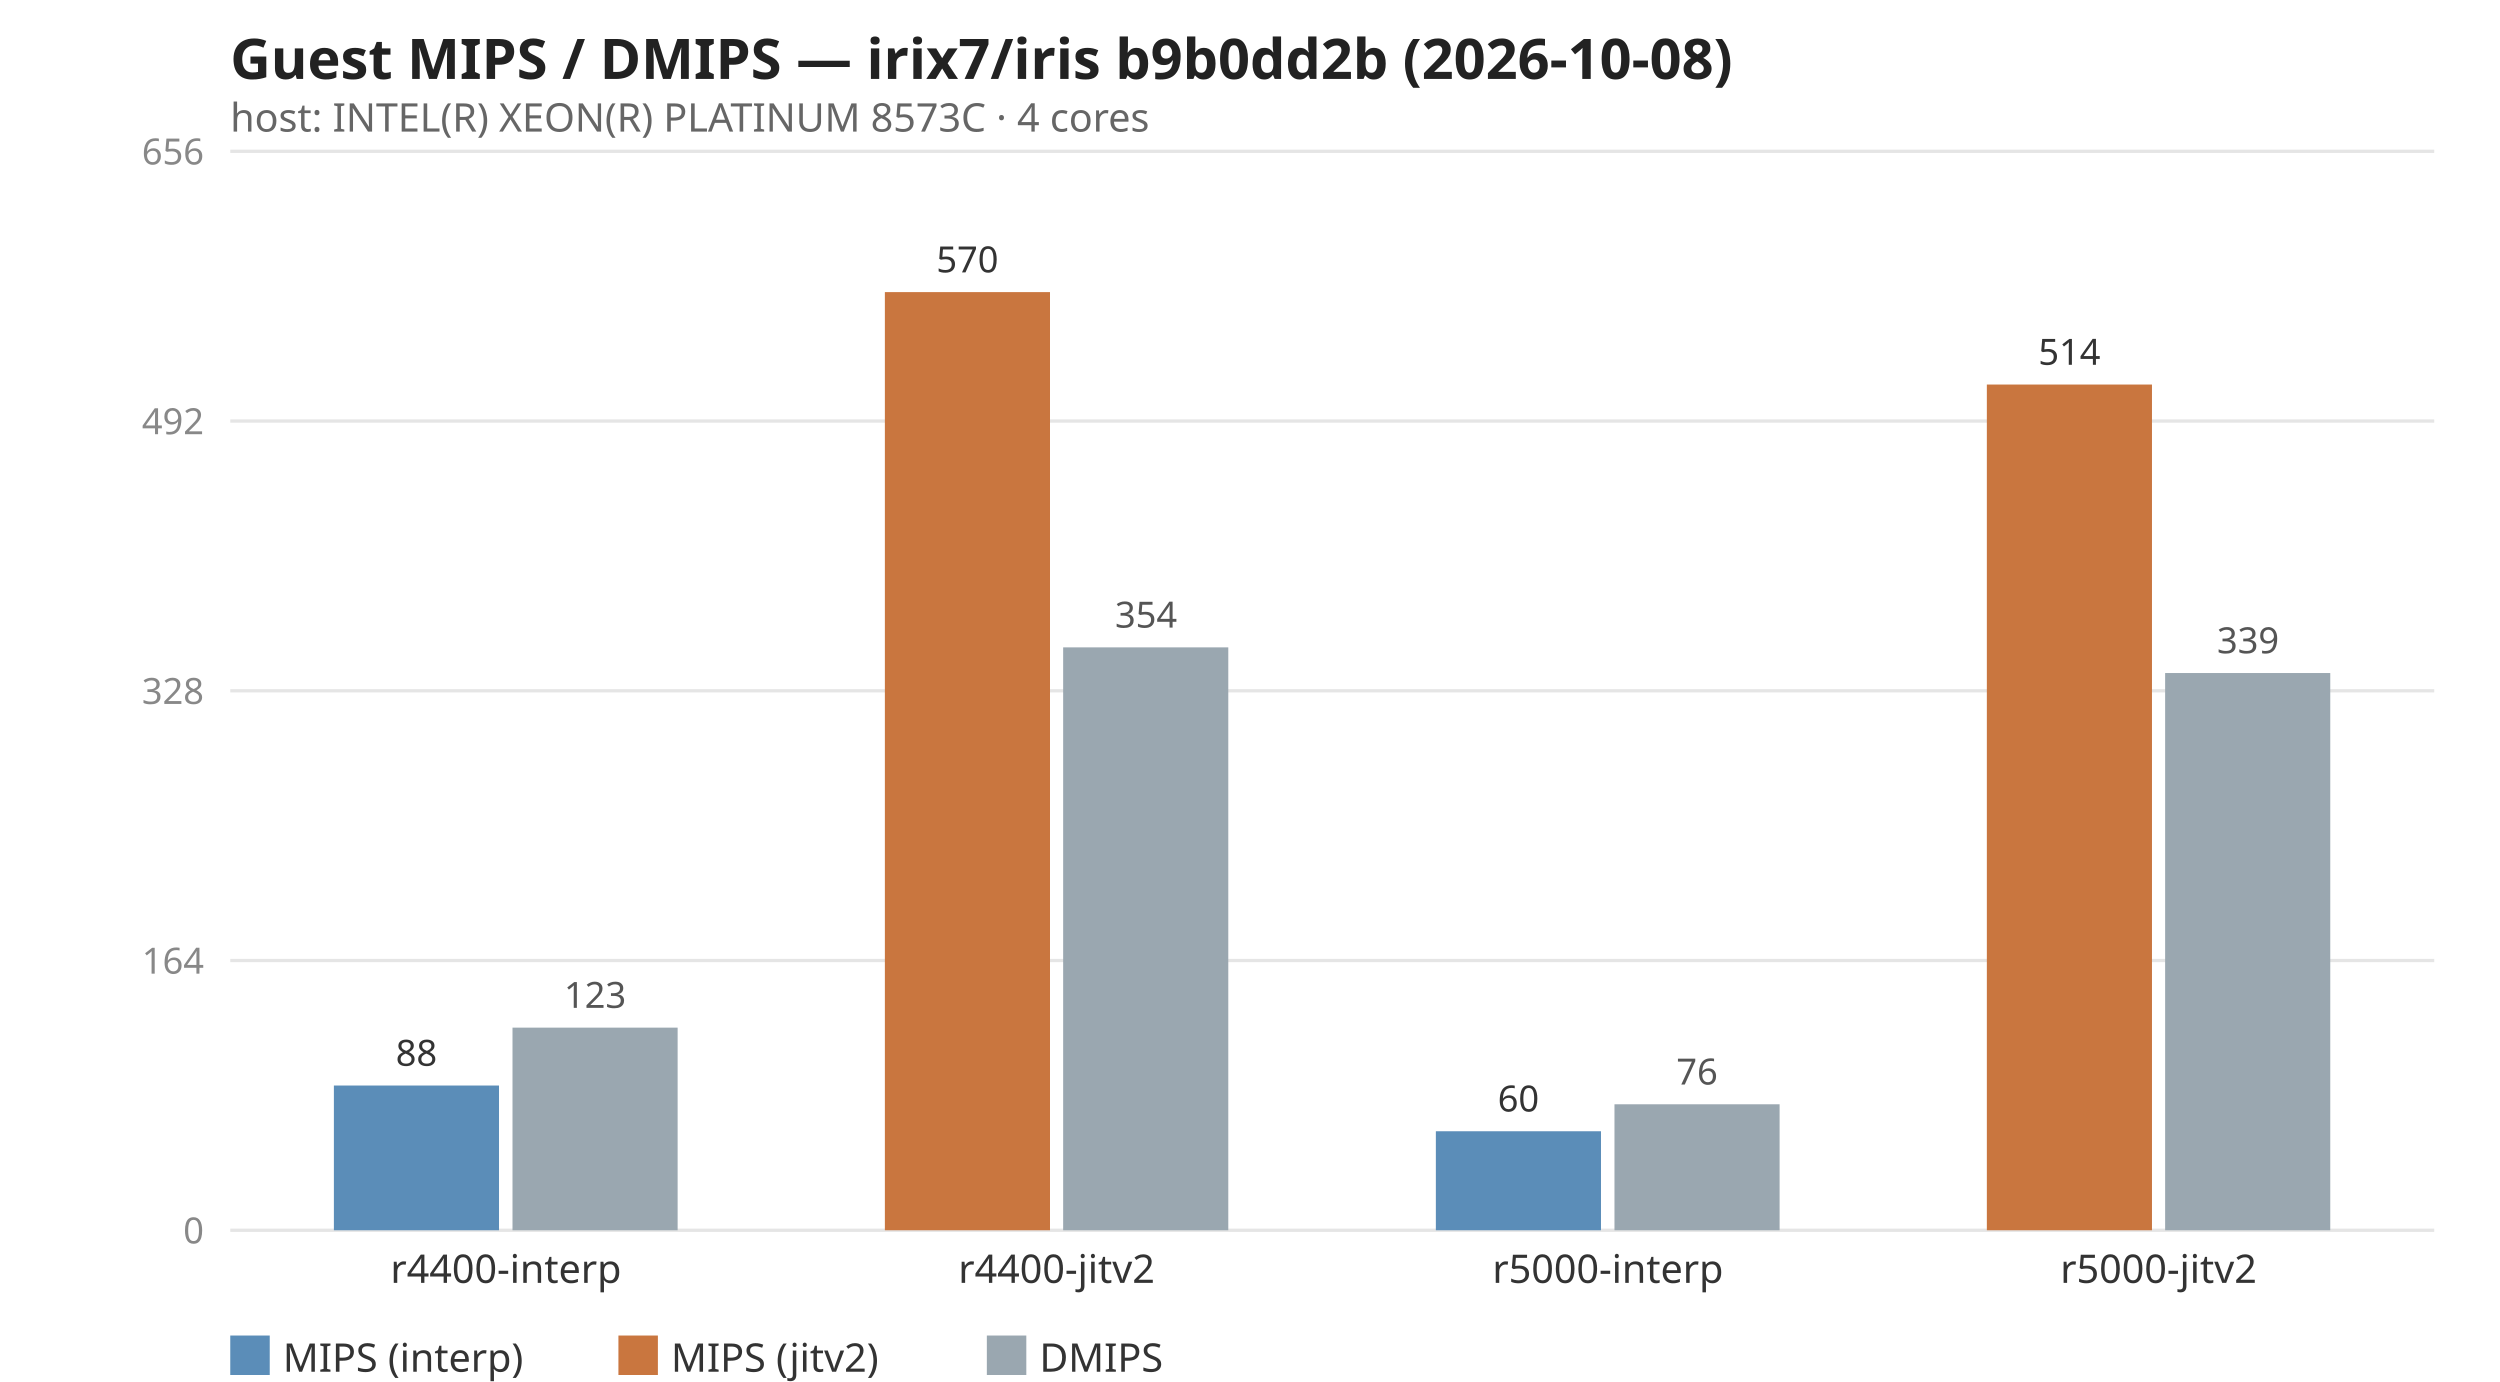
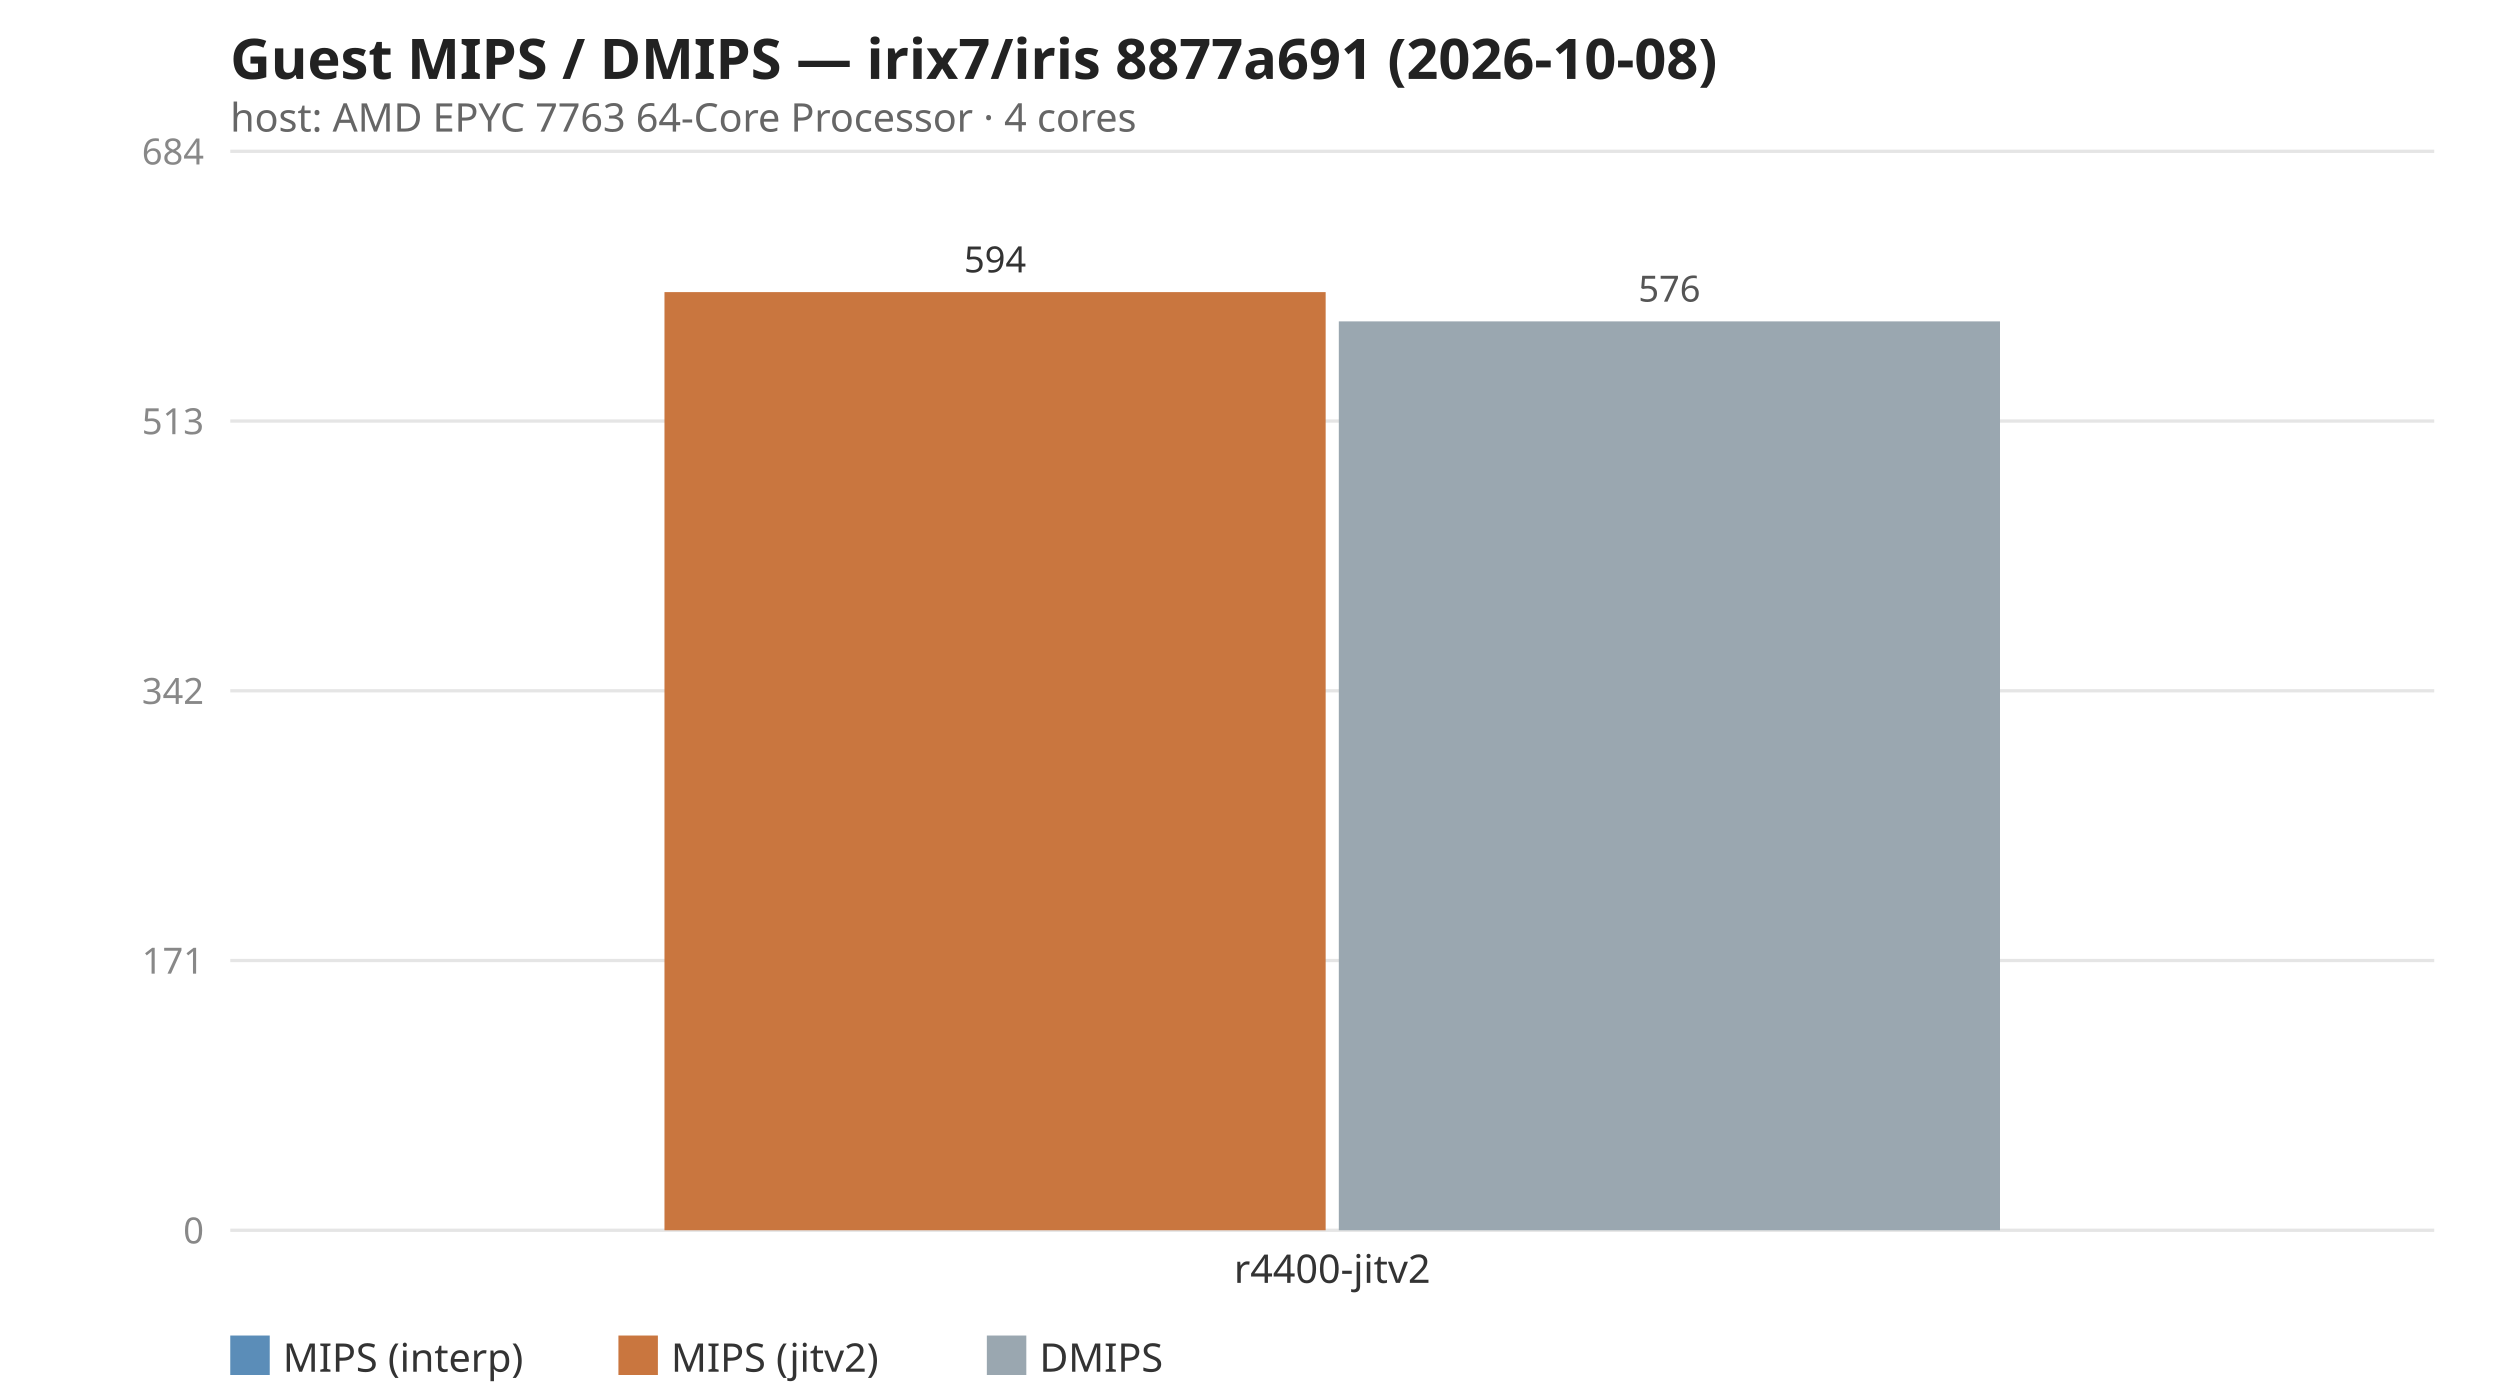
<svg xmlns="http://www.w3.org/2000/svg" width="760" height="420" viewBox="0 0 760 420" font-family="system-ui,sans-serif">
-   <text x="70" y="24" font-size="17" font-weight="600" fill="#222">Guest MIPS / DMIPS — irix7/iris b9b0dd2b (2026-10-08)</text>
-   <text x="70" y="40" font-size="12" fill="#666">host: INTEL(R) XEON(R) PLATINUM 8573C · 4 cores</text>
+   <text x="70" y="24" font-size="17" font-weight="600" fill="#222">Guest MIPS / DMIPS — irix7/iris 8877a691 (2026-10-08)</text>
+   <text x="70" y="40" font-size="12" fill="#666">host: AMD EPYC 7763 64-Core Processor · 4 cores</text>
  <line x1="70" y1="374.0" x2="740" y2="374.0" stroke="#e5e5e5" stroke-width="1" />
  <text x="62" y="378.0" font-size="11" fill="#888" text-anchor="end">0</text>
  <line x1="70" y1="292.0" x2="740" y2="292.0" stroke="#e5e5e5" stroke-width="1" />
-   <text x="62" y="296.0" font-size="11" fill="#888" text-anchor="end">164</text>
+   <text x="62" y="296.0" font-size="11" fill="#888" text-anchor="end">171</text>
  <line x1="70" y1="210.0" x2="740" y2="210.0" stroke="#e5e5e5" stroke-width="1" />
-   <text x="62" y="214.0" font-size="11" fill="#888" text-anchor="end">328</text>
+   <text x="62" y="214.0" font-size="11" fill="#888" text-anchor="end">342</text>
  <line x1="70" y1="128.0" x2="740" y2="128.0" stroke="#e5e5e5" stroke-width="1" />
-   <text x="62" y="132.0" font-size="11" fill="#888" text-anchor="end">492</text>
+   <text x="62" y="132.0" font-size="11" fill="#888" text-anchor="end">513</text>
  <line x1="70" y1="46.0" x2="740" y2="46.0" stroke="#e5e5e5" stroke-width="1" />
-   <text x="62" y="50.0" font-size="11" fill="#888" text-anchor="end">656</text>
-   <rect x="101.5" y="330.0" width="50.2" height="44.0" fill="#5b8db8" />
-   <text x="126.6" y="324.0" font-size="11" fill="#333" text-anchor="middle">88</text>
-   <rect x="155.8" y="312.4" width="50.2" height="61.6" fill="#9aa7b0" />
-   <text x="180.9" y="306.4" font-size="11" fill="#555" text-anchor="middle">123</text>
-   <text x="153.8" y="390.0" font-size="12" fill="#333" text-anchor="middle">r4400-interp</text>
-   <rect x="269.0" y="88.8" width="50.2" height="285.2" fill="#c9763f" />
-   <text x="294.1" y="82.8" font-size="11" fill="#333" text-anchor="middle">570</text>
-   <rect x="323.2" y="196.8" width="50.2" height="177.2" fill="#9aa7b0" />
-   <text x="348.4" y="190.8" font-size="11" fill="#555" text-anchor="middle">354</text>
-   <text x="321.2" y="390.0" font-size="12" fill="#333" text-anchor="middle">r4400-jitv2</text>
-   <rect x="436.5" y="343.9" width="50.2" height="30.1" fill="#5b8db8" />
-   <text x="461.6" y="337.9" font-size="11" fill="#333" text-anchor="middle">60</text>
-   <rect x="490.8" y="335.7" width="50.2" height="38.3" fill="#9aa7b0" />
-   <text x="515.9" y="329.7" font-size="11" fill="#555" text-anchor="middle">76</text>
-   <text x="488.8" y="390.0" font-size="12" fill="#333" text-anchor="middle">r5000-interp</text>
-   <rect x="604.0" y="116.9" width="50.2" height="257.1" fill="#c9763f" />
-   <text x="629.1" y="110.9" font-size="11" fill="#333" text-anchor="middle">514</text>
-   <rect x="658.2" y="204.6" width="50.2" height="169.4" fill="#9aa7b0" />
-   <text x="683.4" y="198.6" font-size="11" fill="#555" text-anchor="middle">339</text>
-   <text x="656.2" y="390.0" font-size="12" fill="#333" text-anchor="middle">r5000-jitv2</text>
+   <text x="62" y="50.0" font-size="11" fill="#888" text-anchor="end">684</text>
+   <rect x="202.0" y="88.8" width="201.0" height="285.2" fill="#c9763f" />
+   <text x="302.5" y="82.8" font-size="11" fill="#333" text-anchor="middle">594</text>
+   <rect x="407.0" y="97.7" width="201.0" height="276.3" fill="#9aa7b0" />
+   <text x="507.5" y="91.7" font-size="11" fill="#555" text-anchor="middle">576</text>
+   <text x="405.0" y="390.0" font-size="12" fill="#333" text-anchor="middle">r4400-jitv2</text>
  <rect x="70" y="406" width="12" height="12" fill="#5b8db8" />
  <text x="86" y="417" font-size="12" fill="#333">MIPS (interp)</text>
  <rect x="188" y="406" width="12" height="12" fill="#c9763f" />
  <text x="204" y="417" font-size="12" fill="#333">MIPS (jitv2)</text>
  <rect x="300" y="406" width="12" height="12" fill="#9aa7b0" />
  <text x="316" y="417" font-size="12" fill="#333">DMIPS</text>
</svg>
